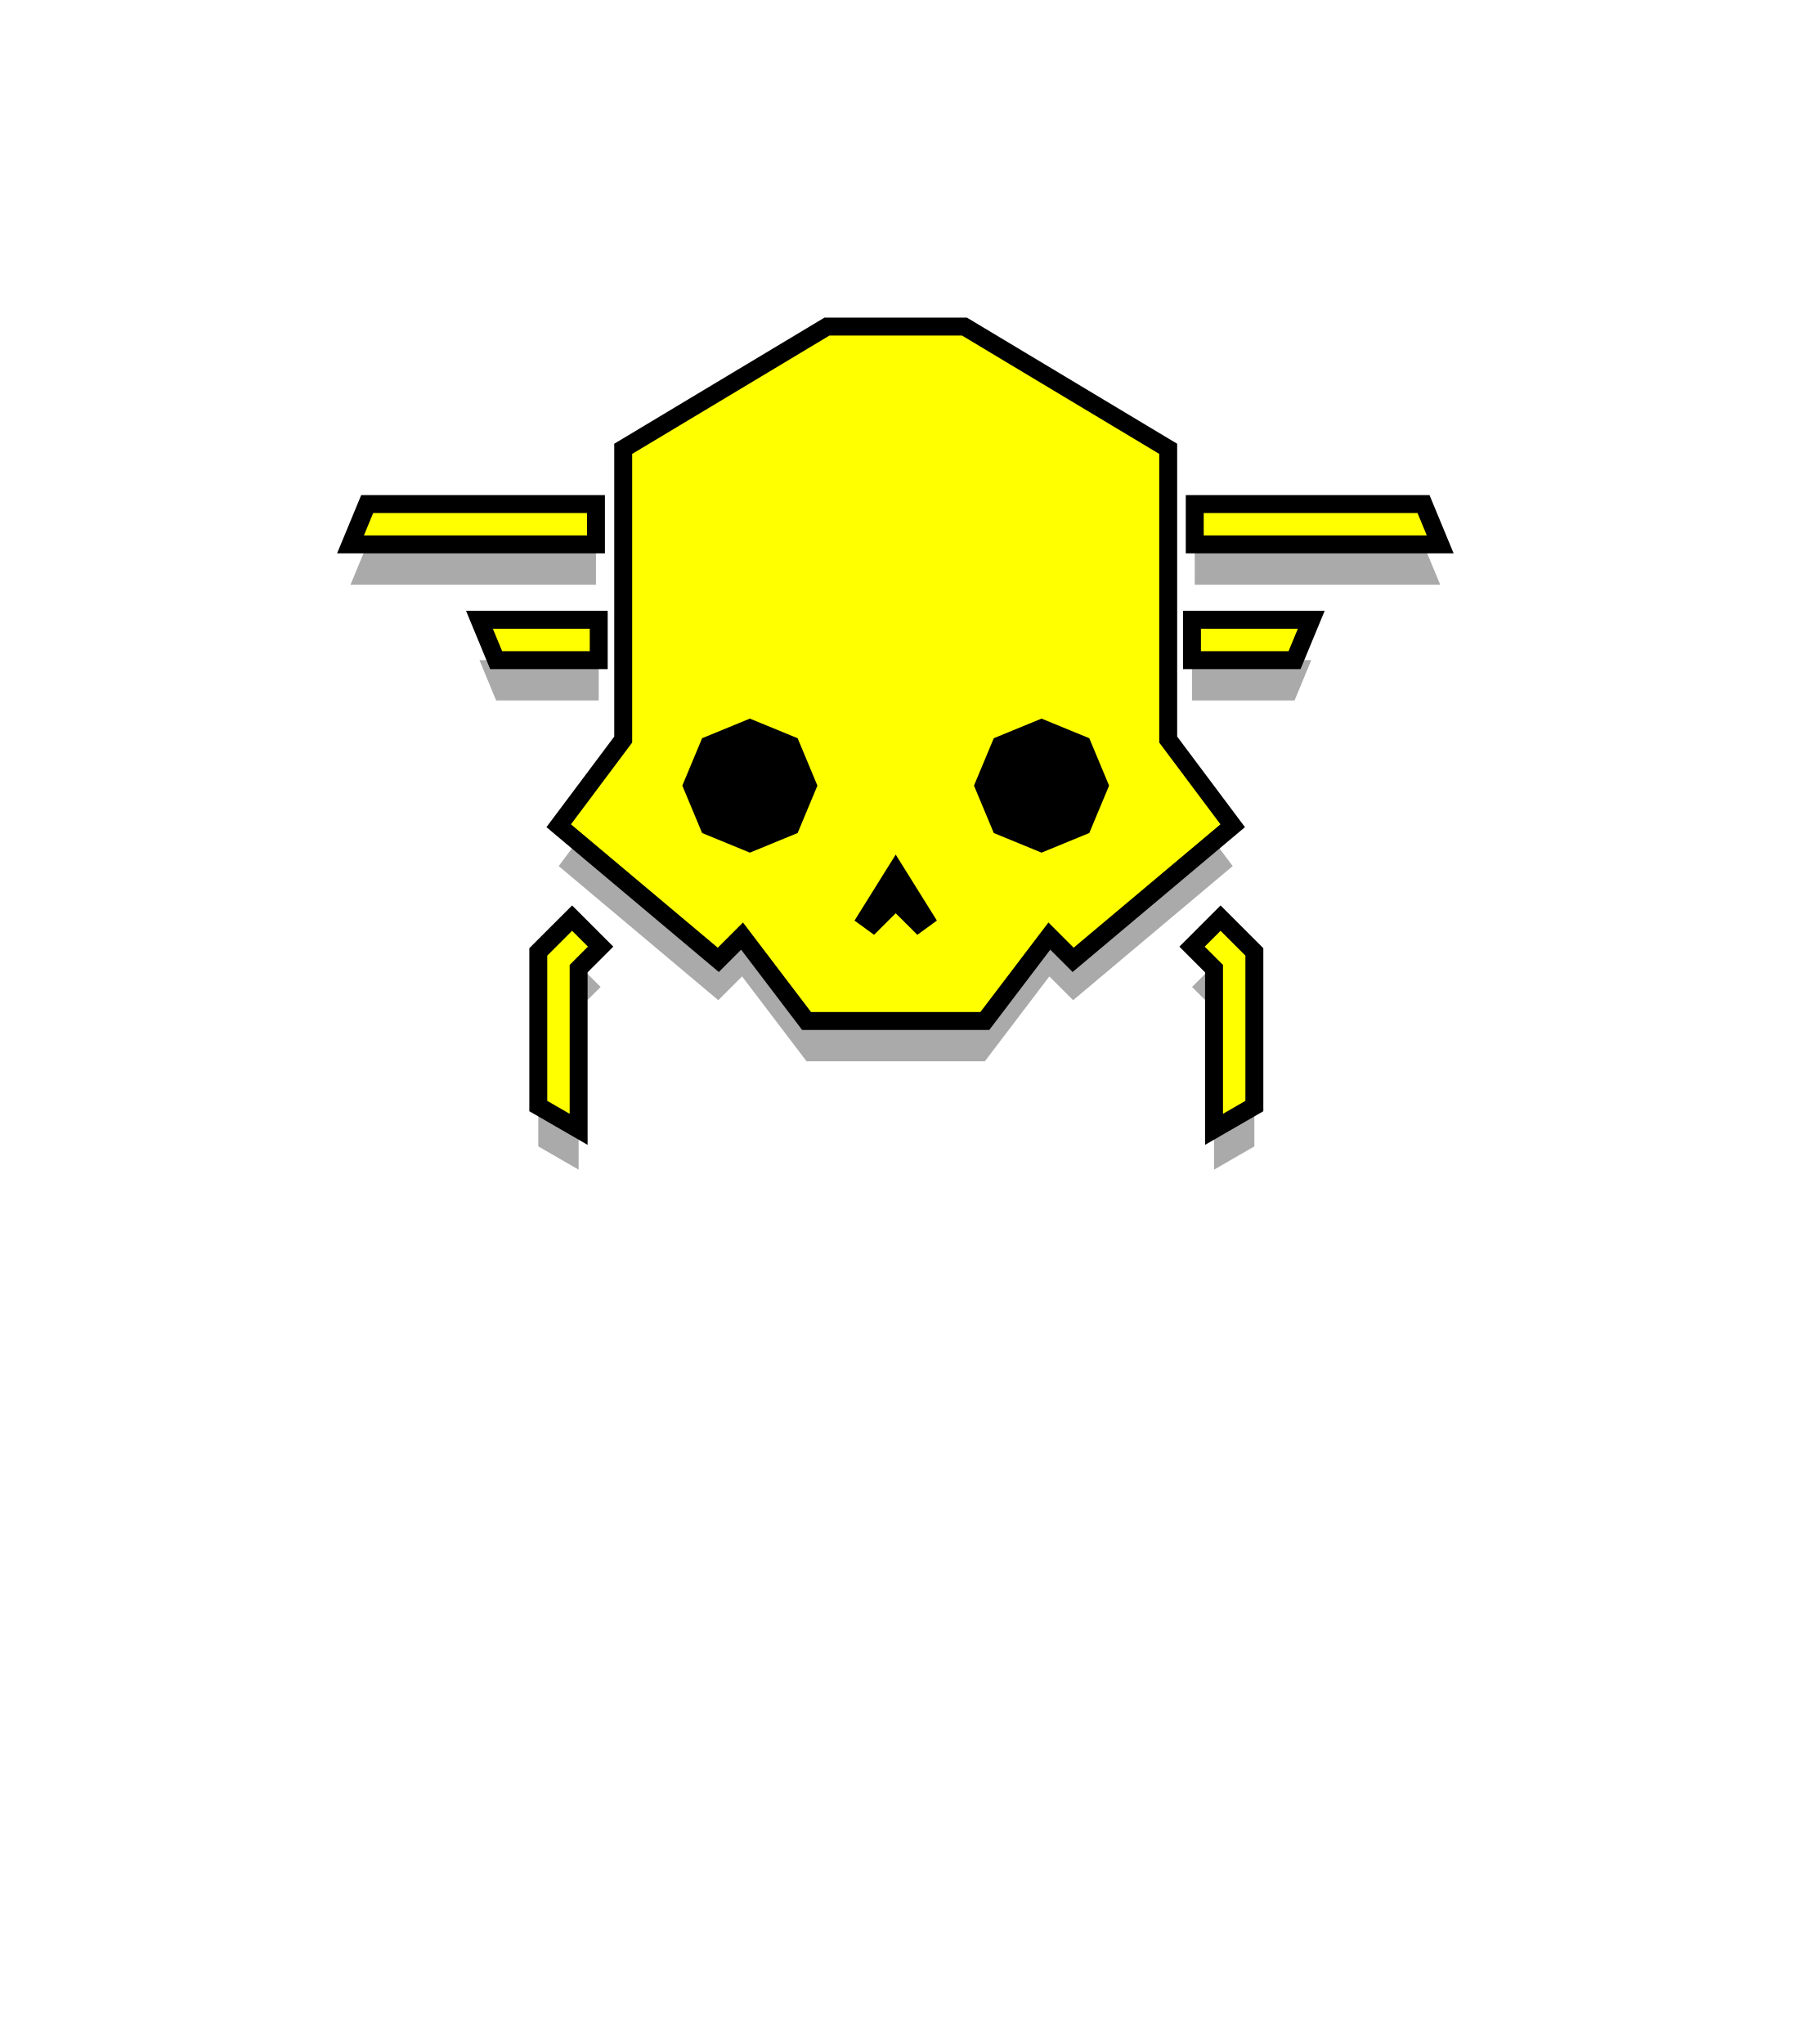
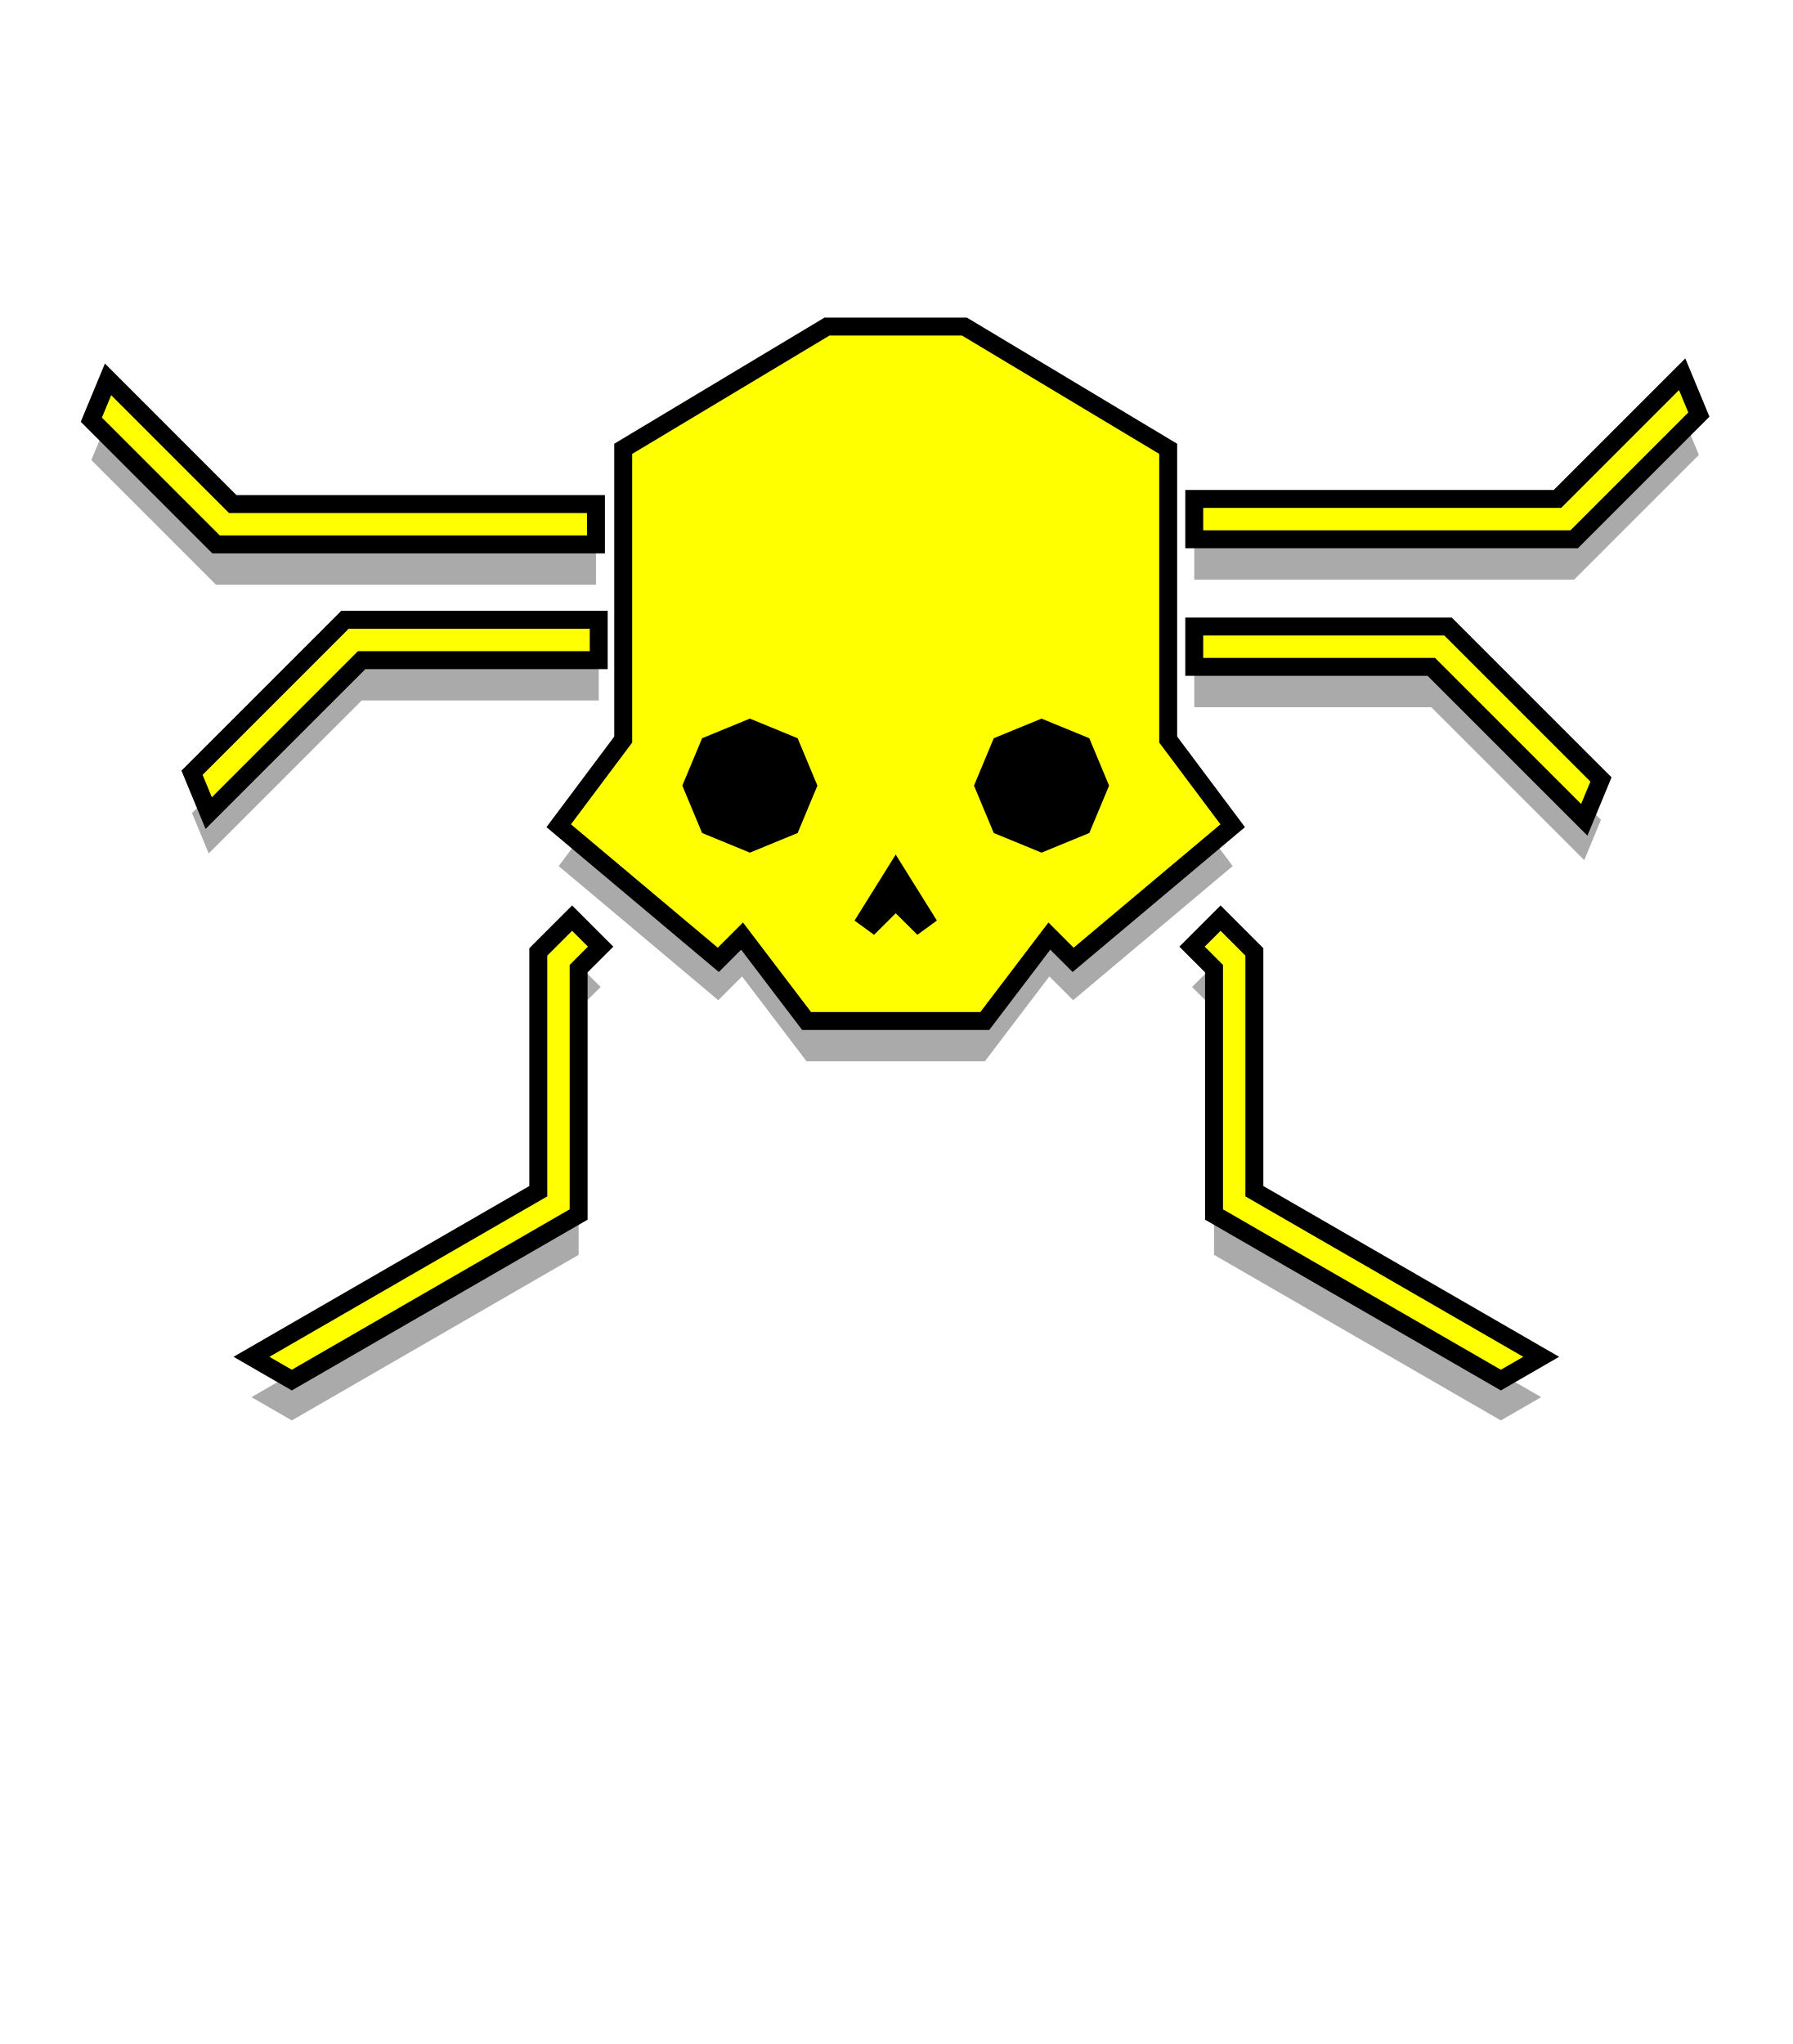
<svg xmlns="http://www.w3.org/2000/svg" xmlns:xlink="http://www.w3.org/1999/xlink" width="200" height="228" viewBox="0 0 200 228" version="1.1" id="svg1" xml:space="preserve">
  <defs id="defs1">
    <linearGradient id="linearGradient6">
      <stop style="stop-color:#262626;stop-opacity:1;" offset="0" id="stop6" />
      <stop style="stop-color:#0f0f0f;stop-opacity:1;" offset="1" id="stop7" />
    </linearGradient>
    <linearGradient xlink:href="#linearGradient6" id="linearGradient64" gradientUnits="userSpaceOnUse" gradientTransform="matrix(1.02846,0,0,1.971572,24.95312,17.98573)" x1="26.458" y1="-2.022" x2="26.458" y2="99.42" />
  </defs>
  <path id="path4" style="display:inline;fill:#aaaaaa;fill-opacity:1;stroke:none;stroke-width:2;stroke-linecap:round;stroke-dasharray:none;stroke-opacity:1" d="M 92.242,40.929 69.517,54.564 v 32.431 l -7.196,9.612 17.801,14.961 2.651,-2.651 7.196,9.468 h 9.943 9.943 l 7.196,-9.468 2.651,2.651 17.801,-14.961 -7.196,-9.612 V 54.564 L 107.582,40.929 h -7.67 z" />
-   <path style="baseline-shift:baseline;display:inline;overflow:visible;opacity:1;fill:#aaaaaa;fill-opacity:1;stroke:none;stroke-width:2;stroke-linecap:square;stroke-dasharray:none;stroke-opacity:1;enable-background:accumulate;stop-color:#000000;stop-opacity:1" d="m 53.48,73.635 1.863,4.5 9.193,0 h 2.25 v -4.5 h -2.25 z" id="path5" />
-   <path style="baseline-shift:baseline;display:inline;overflow:visible;opacity:1;fill:#aaaaaa;fill-opacity:1;fill-rule:evenodd;stroke:none;stroke-width:2;stroke-linecap:square;stroke-dasharray:none;stroke-opacity:1;enable-background:accumulate;stop-color:#000000;stop-opacity:1" d="m 39.096,65.225 25.131,0 h 2.25 v -4.5 h -2.25 l -23.268,0 z" id="path7" />
-   <path style="baseline-shift:baseline;display:inline;overflow:visible;opacity:1;fill:#aaaaaa;fill-opacity:1;fill-rule:evenodd;stroke:none;stroke-width:2;stroke-linecap:square;stroke-dasharray:none;stroke-opacity:1;enable-background:accumulate;stop-color:#000000;stop-opacity:1" d="m 63.816,106.912 -1.592,1.59 -2.18,2.18 0,17.193 4.5,2.598 0,-17.926 0.861,-0.863 1.592,-1.59 z" id="path9" />
-   <path style="baseline-shift:baseline;display:inline;overflow:visible;opacity:1;fill:#aaaaaa;fill-opacity:1;fill-rule:evenodd;stroke:none;stroke-width:2;stroke-linecap:square;stroke-dasharray:none;stroke-opacity:1;enable-background:accumulate;stop-color:#000000;stop-opacity:1" d="m 136.15,106.912 -3.182,3.182 1.59,1.59 0.861,0.863 0,17.926 4.5,-2.598 0,-17.193 -2.18,-2.18 z" id="path10" />
+   <path style="baseline-shift:baseline;display:inline;overflow:visible;opacity:1;fill:#aaaaaa;fill-opacity:1;stroke:none;stroke-width:2;stroke-linecap:square;stroke-dasharray:none;stroke-opacity:1;enable-background:accumulate;stop-color:#000000;stop-opacity:1" d="m 38.48,73.635 -17.062,17.062 1.863,4.5 17.062,-17.062 h 24.193 2.25 v -4.5 h -2.25 z" id="path5" />
+   <path style="baseline-shift:baseline;display:inline;overflow:visible;opacity:1;fill:#aaaaaa;fill-opacity:1;stroke:none;stroke-width:2;stroke-linecap:square;stroke-dasharray:none;stroke-opacity:1;enable-background:accumulate;stop-color:#000000;stop-opacity:1" d="m 133.213,74.385 v 4.5 h 2.25 24.193 l 17.062,17.062 1.863,-4.5 -17.062,-17.062 h -26.057 z" id="path6" />
+   <path style="baseline-shift:baseline;display:inline;overflow:visible;opacity:1;fill:#aaaaaa;fill-opacity:1;fill-rule:evenodd;stroke:none;stroke-width:2;stroke-linecap:square;stroke-dasharray:none;stroke-opacity:1;enable-background:accumulate;stop-color:#000000;stop-opacity:1" d="m 10.188,51.316 13.908,13.908 h 40.131 2.25 v -4.5 h -2.25 -38.268 L 12.053,46.816 Z" id="path7" />
+   <path style="baseline-shift:baseline;display:inline;overflow:visible;opacity:1;fill:#aaaaaa;fill-opacity:1;fill-rule:evenodd;stroke:none;stroke-width:2;stroke-linecap:square;stroke-dasharray:none;stroke-opacity:1;enable-background:accumulate;stop-color:#000000;stop-opacity:1" d="m 187.637,46.244 -13.906,13.908 h -38.268 -2.25 v 4.5 h 2.25 40.131 l 13.908,-13.908 z" id="path8" />
+   <path style="baseline-shift:baseline;display:inline;overflow:visible;opacity:1;fill:#aaaaaa;fill-opacity:1;fill-rule:evenodd;stroke:none;stroke-width:2;stroke-linecap:square;stroke-dasharray:none;stroke-opacity:1;enable-background:accumulate;stop-color:#000000;stop-opacity:1" d="m 63.816,106.912 -1.592,1.59 -2.18,2.18 V 137.375 l -31.994,18.471 4.5,2.598 31.994,-18.471 v -27.426 l 0.861,-0.863 1.592,-1.59 z" id="path9" />
+   <path style="baseline-shift:baseline;display:inline;overflow:visible;opacity:1;fill:#aaaaaa;fill-opacity:1;fill-rule:evenodd;stroke:none;stroke-width:2;stroke-linecap:square;stroke-dasharray:none;stroke-opacity:1;enable-background:accumulate;stop-color:#000000;stop-opacity:1" d="m 136.15,106.912 -3.182,3.182 1.59,1.59 0.861,0.863 v 27.426 l 31.994,18.471 4.5,-2.598 -31.994,-18.471 v -26.693 l -2.18,-2.18 z" id="path10" />
  <path id="path56" style="display:inline;fill:#ffff00;fill-opacity:1;stroke:#000000;stroke-width:2;stroke-linecap:round;stroke-dasharray:none;stroke-opacity:1" d="M 92.242,36.429 69.517,50.064 v 32.431 l -7.196,9.612 17.801,14.961 2.651,-2.651 7.196,9.468 h 9.943 9.943 l 7.196,-9.468 2.651,2.651 17.801,-14.961 -7.196,-9.612 V 50.064 L 107.582,36.429 h -7.67 z" />
  <path id="ellipse56" style="stroke-width:5.382;stroke-linecap:round" d="m 91.18,87.633 -2.207,5.286 -5.328,2.19 -5.328,-2.19 -2.207,-5.286 2.207,-5.286 5.328,-2.19 5.328,2.19 2.207,5.286 v 0" />
  <path id="path57" style="fill:#000000;fill-opacity:1;stroke:none;stroke-width:5.448;stroke-linecap:round" d="m 99.912,95.325 -4.593,7.362 2.178,1.586 2.415,-2.402 2.415,2.402 2.178,-1.586 z" />
  <path id="ellipse57" style="stroke-width:5.382;stroke-linecap:round" d="m 108.644,87.633 2.207,5.286 5.328,2.19 5.328,-2.19 2.207,-5.286 -2.207,-5.286 -5.328,-2.19 -5.328,2.19 -2.207,5.286 v 0" />
-   <path style="baseline-shift:baseline;display:inline;overflow:visible;opacity:1;fill:#ffff00;stroke:#000000;stroke-width:2;stroke-linecap:square;stroke-dasharray:none;stroke-opacity:1;enable-background:accumulate;stop-color:#000000;stop-opacity:1" d="m 53.48,69.135 1.863,4.5 9.193,0 h 2.25 v -4.5 h -2.25 z" id="path58" />
-   <path style="baseline-shift:baseline;display:inline;overflow:visible;opacity:1;fill:#ffff00;fill-rule:evenodd;stroke:#000000;stroke-width:2;stroke-linecap:square;stroke-dasharray:none;stroke-opacity:1;enable-background:accumulate;stop-color:#000000;stop-opacity:1" d="m 39.096,60.725 c 0,0 11.754,0 25.131,0 0.75,0 2.25,0 2.25,0 v -4.5 h -2.25 l -23.268,0 z" id="path1" />
-   <path style="baseline-shift:baseline;display:inline;overflow:visible;fill:#aaaaaa;fill-opacity:1;stroke:none;stroke-width:2;stroke-linecap:square;stroke-dasharray:none;stroke-opacity:1;enable-background:accumulate;stop-color:#000000" d="m 146.265,73.635 -1.863,4.5 h -9.193 -2.25 v -4.5 h 2.25 z" id="path5-8" />
-   <path style="baseline-shift:baseline;display:inline;overflow:visible;fill:#aaaaaa;fill-opacity:1;fill-rule:evenodd;stroke:none;stroke-width:2;stroke-linecap:square;stroke-dasharray:none;stroke-opacity:1;enable-background:accumulate;stop-color:#000000" d="m 160.65,65.225 h -25.131 -2.25 v -4.5 h 2.25 23.268 z" id="path7-8" />
-   <path style="baseline-shift:baseline;display:inline;overflow:visible;fill:#ffff00;stroke:#000000;stroke-width:2;stroke-linecap:square;stroke-dasharray:none;stroke-opacity:1;enable-background:accumulate;stop-color:#000000" d="m 146.265,69.135 -1.863,4.5 h -9.193 -2.25 v -4.5 h 2.25 z" id="path58-2" />
-   <path style="baseline-shift:baseline;display:inline;overflow:visible;fill:#ffff00;fill-rule:evenodd;stroke:#000000;stroke-width:2;stroke-linecap:square;stroke-dasharray:none;stroke-opacity:1;enable-background:accumulate;stop-color:#000000" d="m 160.65,60.725 c 0,0 -11.754,0 -25.131,0 -0.75,0 -2.25,0 -2.25,0 v -4.5 h 2.25 23.268 z" id="path1-4" />
-   <path style="baseline-shift:baseline;display:inline;overflow:visible;opacity:1;fill:#ffff00;fill-rule:evenodd;stroke:#000000;stroke-width:2;stroke-linecap:square;stroke-dasharray:none;stroke-opacity:1;enable-background:accumulate;stop-color:#000000;stop-opacity:1" d="m 63.816,102.412 -1.592,1.59 -2.18,2.18 0,17.193 4.5,2.598 0,-17.926 0.861,-0.863 1.592,-1.59 z" id="path2" />
-   <path style="baseline-shift:baseline;display:inline;overflow:visible;opacity:1;fill:#ffff00;fill-rule:evenodd;stroke:#000000;stroke-width:2;stroke-linecap:square;stroke-dasharray:none;stroke-opacity:1;enable-background:accumulate;stop-color:#000000;stop-opacity:1" d="m 136.15,102.412 -3.182,3.182 1.59,1.59 0.861,0.863 0,17.926 4.5,-2.598 0,-17.193 -2.18,-2.18 z" id="path3" />
+   <path style="baseline-shift:baseline;display:inline;overflow:visible;opacity:1;fill:#ffff00;stroke:#000000;stroke-width:2;stroke-linecap:square;stroke-dasharray:none;stroke-opacity:1;enable-background:accumulate;stop-color:#000000;stop-opacity:1" d="m 38.48,69.135 -17.062,17.062 1.863,4.5 17.062,-17.062 h 24.193 2.25 v -4.5 h -2.25 z" id="path58" />
+   <path style="baseline-shift:baseline;display:inline;overflow:visible;opacity:1;fill:#ffff00;stroke:#000000;stroke-width:2;stroke-linecap:square;stroke-dasharray:none;stroke-opacity:1;enable-background:accumulate;stop-color:#000000;stop-opacity:1" d="m 133.213,69.885 v 4.5 h 2.25 24.193 l 17.062,17.062 1.863,-4.5 -17.062,-17.062 h -26.057 z" id="path59" />
+   <path style="baseline-shift:baseline;display:inline;overflow:visible;opacity:1;fill:#ffff00;fill-rule:evenodd;stroke:#000000;stroke-width:2;stroke-linecap:square;stroke-dasharray:none;stroke-opacity:1;enable-background:accumulate;stop-color:#000000;stop-opacity:1" d="m 10.188,46.816 13.908,13.908 h 40.131 2.25 v -4.5 h -2.25 -38.268 L 12.053,42.316 Z" id="path1" />
+   <path style="baseline-shift:baseline;display:inline;overflow:visible;opacity:1;fill:#ffff00;fill-rule:evenodd;stroke:#000000;stroke-width:2;stroke-linecap:square;stroke-dasharray:none;stroke-opacity:1;enable-background:accumulate;stop-color:#000000;stop-opacity:1" d="m 187.637,41.744 -13.906,13.908 h -38.268 -2.25 v 4.5 h 2.25 40.131 l 13.908,-13.908 z" id="path1-8" />
+   <path style="baseline-shift:baseline;display:inline;overflow:visible;opacity:1;fill:#ffff00;fill-rule:evenodd;stroke:#000000;stroke-width:2;stroke-linecap:square;stroke-dasharray:none;stroke-opacity:1;enable-background:accumulate;stop-color:#000000;stop-opacity:1" d="m 63.816,102.412 -1.592,1.59 -2.18,2.18 V 132.875 l -31.994,18.471 4.5,2.598 31.994,-18.471 v -27.426 l 0.861,-0.863 1.592,-1.59 z" id="path2" />
+   <path style="baseline-shift:baseline;display:inline;overflow:visible;opacity:1;fill:#ffff00;fill-rule:evenodd;stroke:#000000;stroke-width:2;stroke-linecap:square;stroke-dasharray:none;stroke-opacity:1;enable-background:accumulate;stop-color:#000000;stop-opacity:1" d="m 136.15,102.412 -3.182,3.182 1.59,1.59 0.861,0.863 v 27.426 l 31.994,18.471 4.5,-2.598 -31.994,-18.471 v -26.693 l -2.18,-2.18 z" id="path3" />
</svg>
